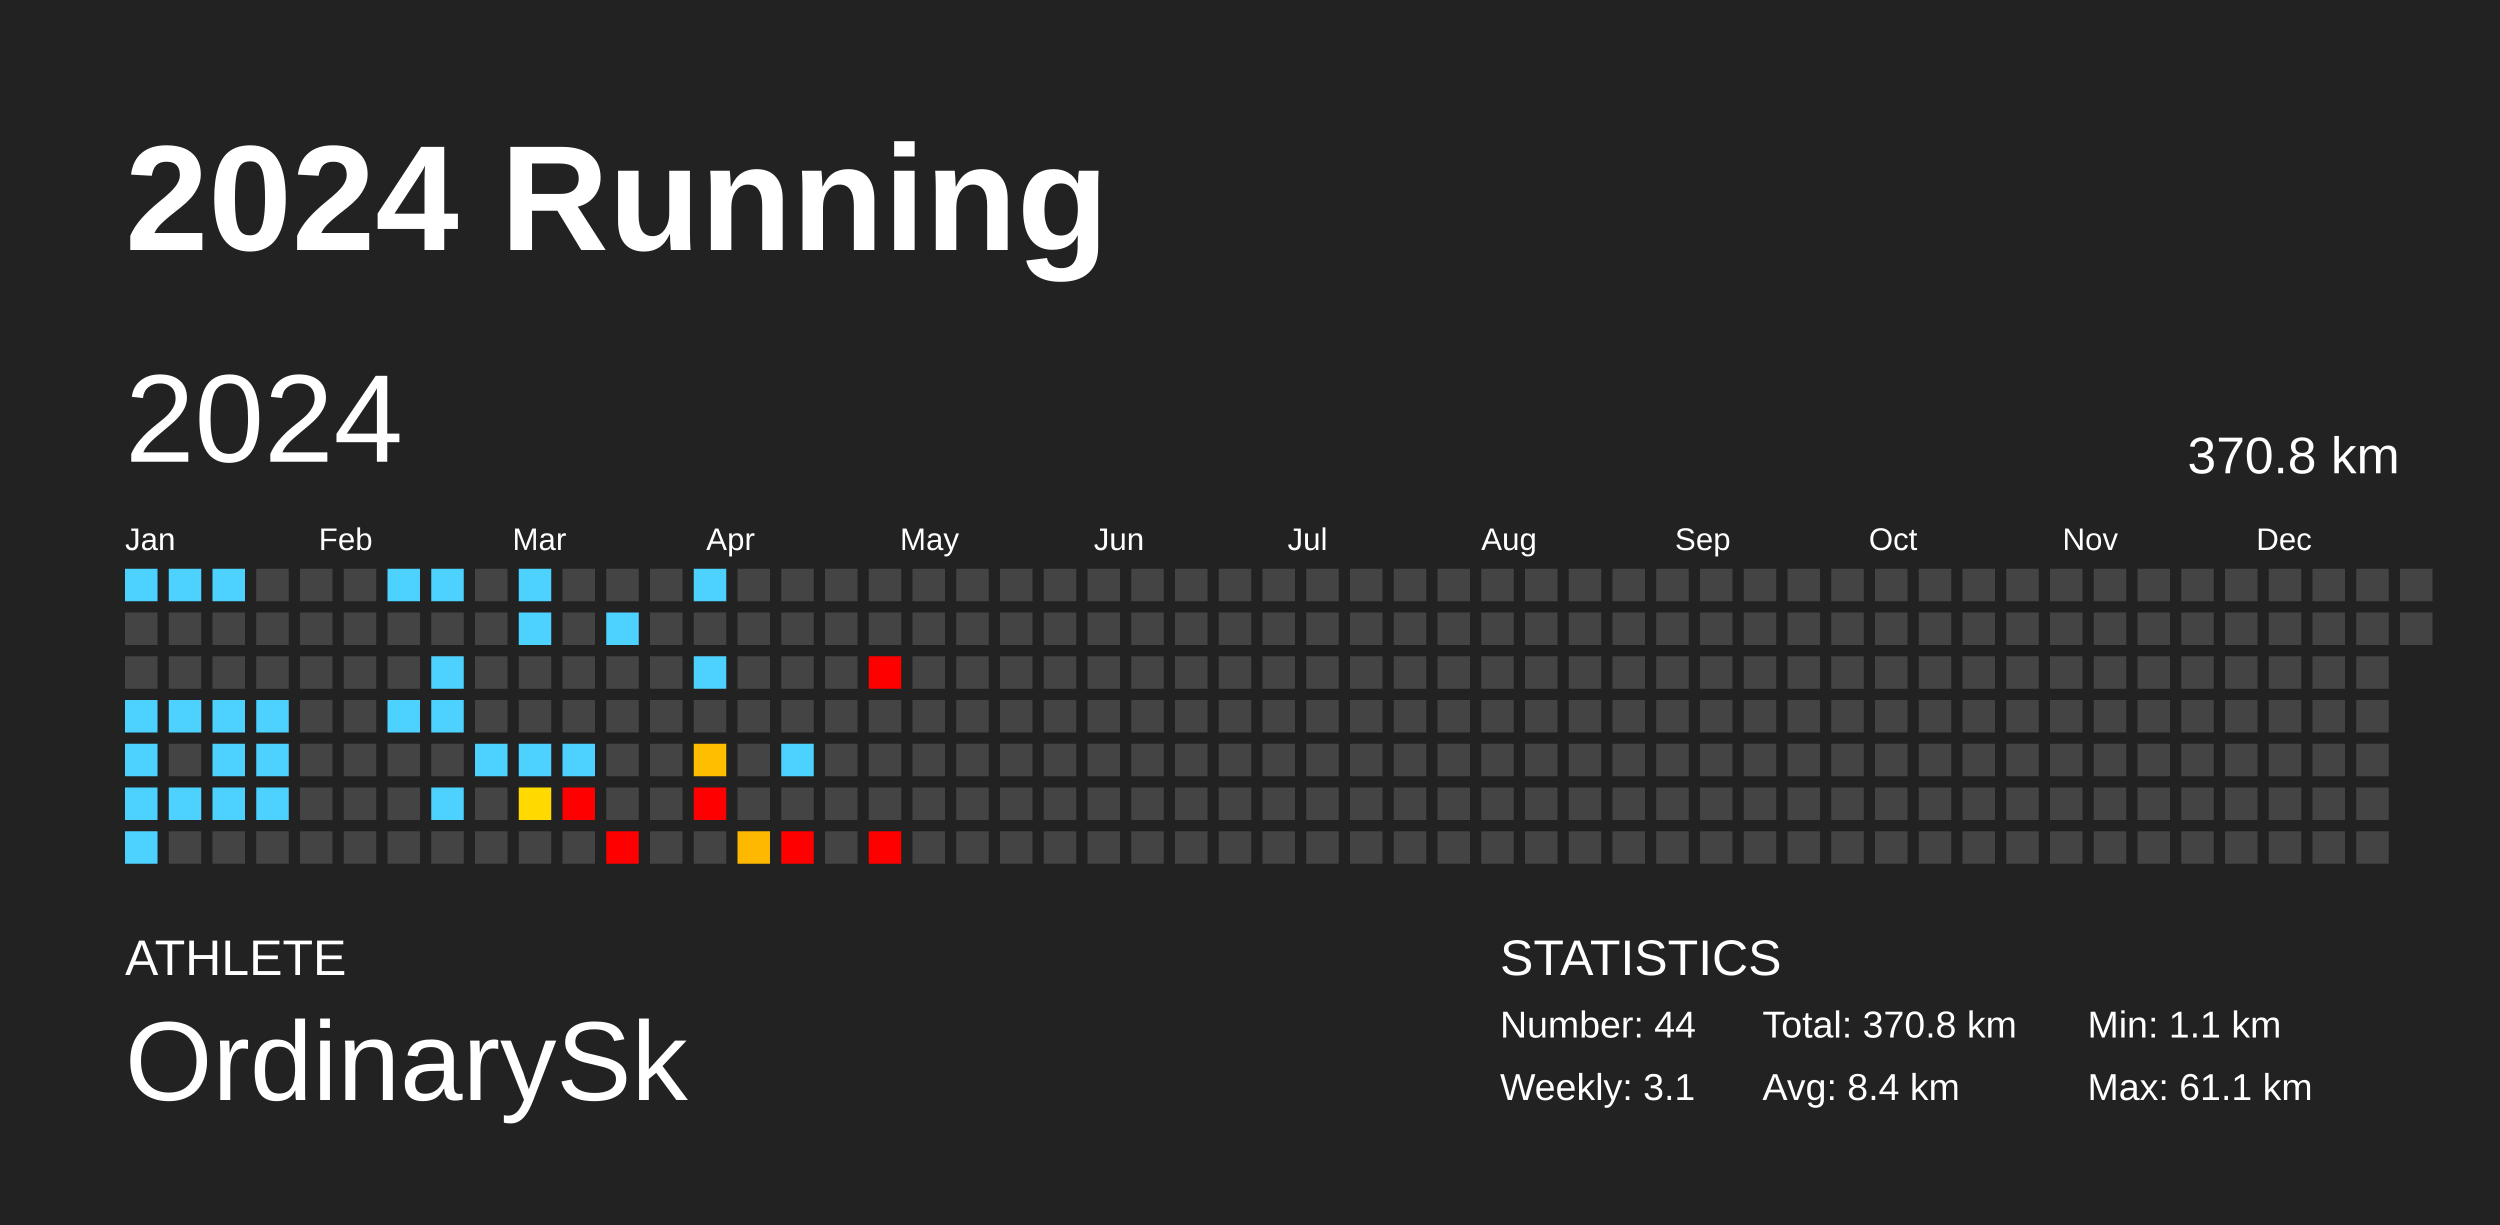
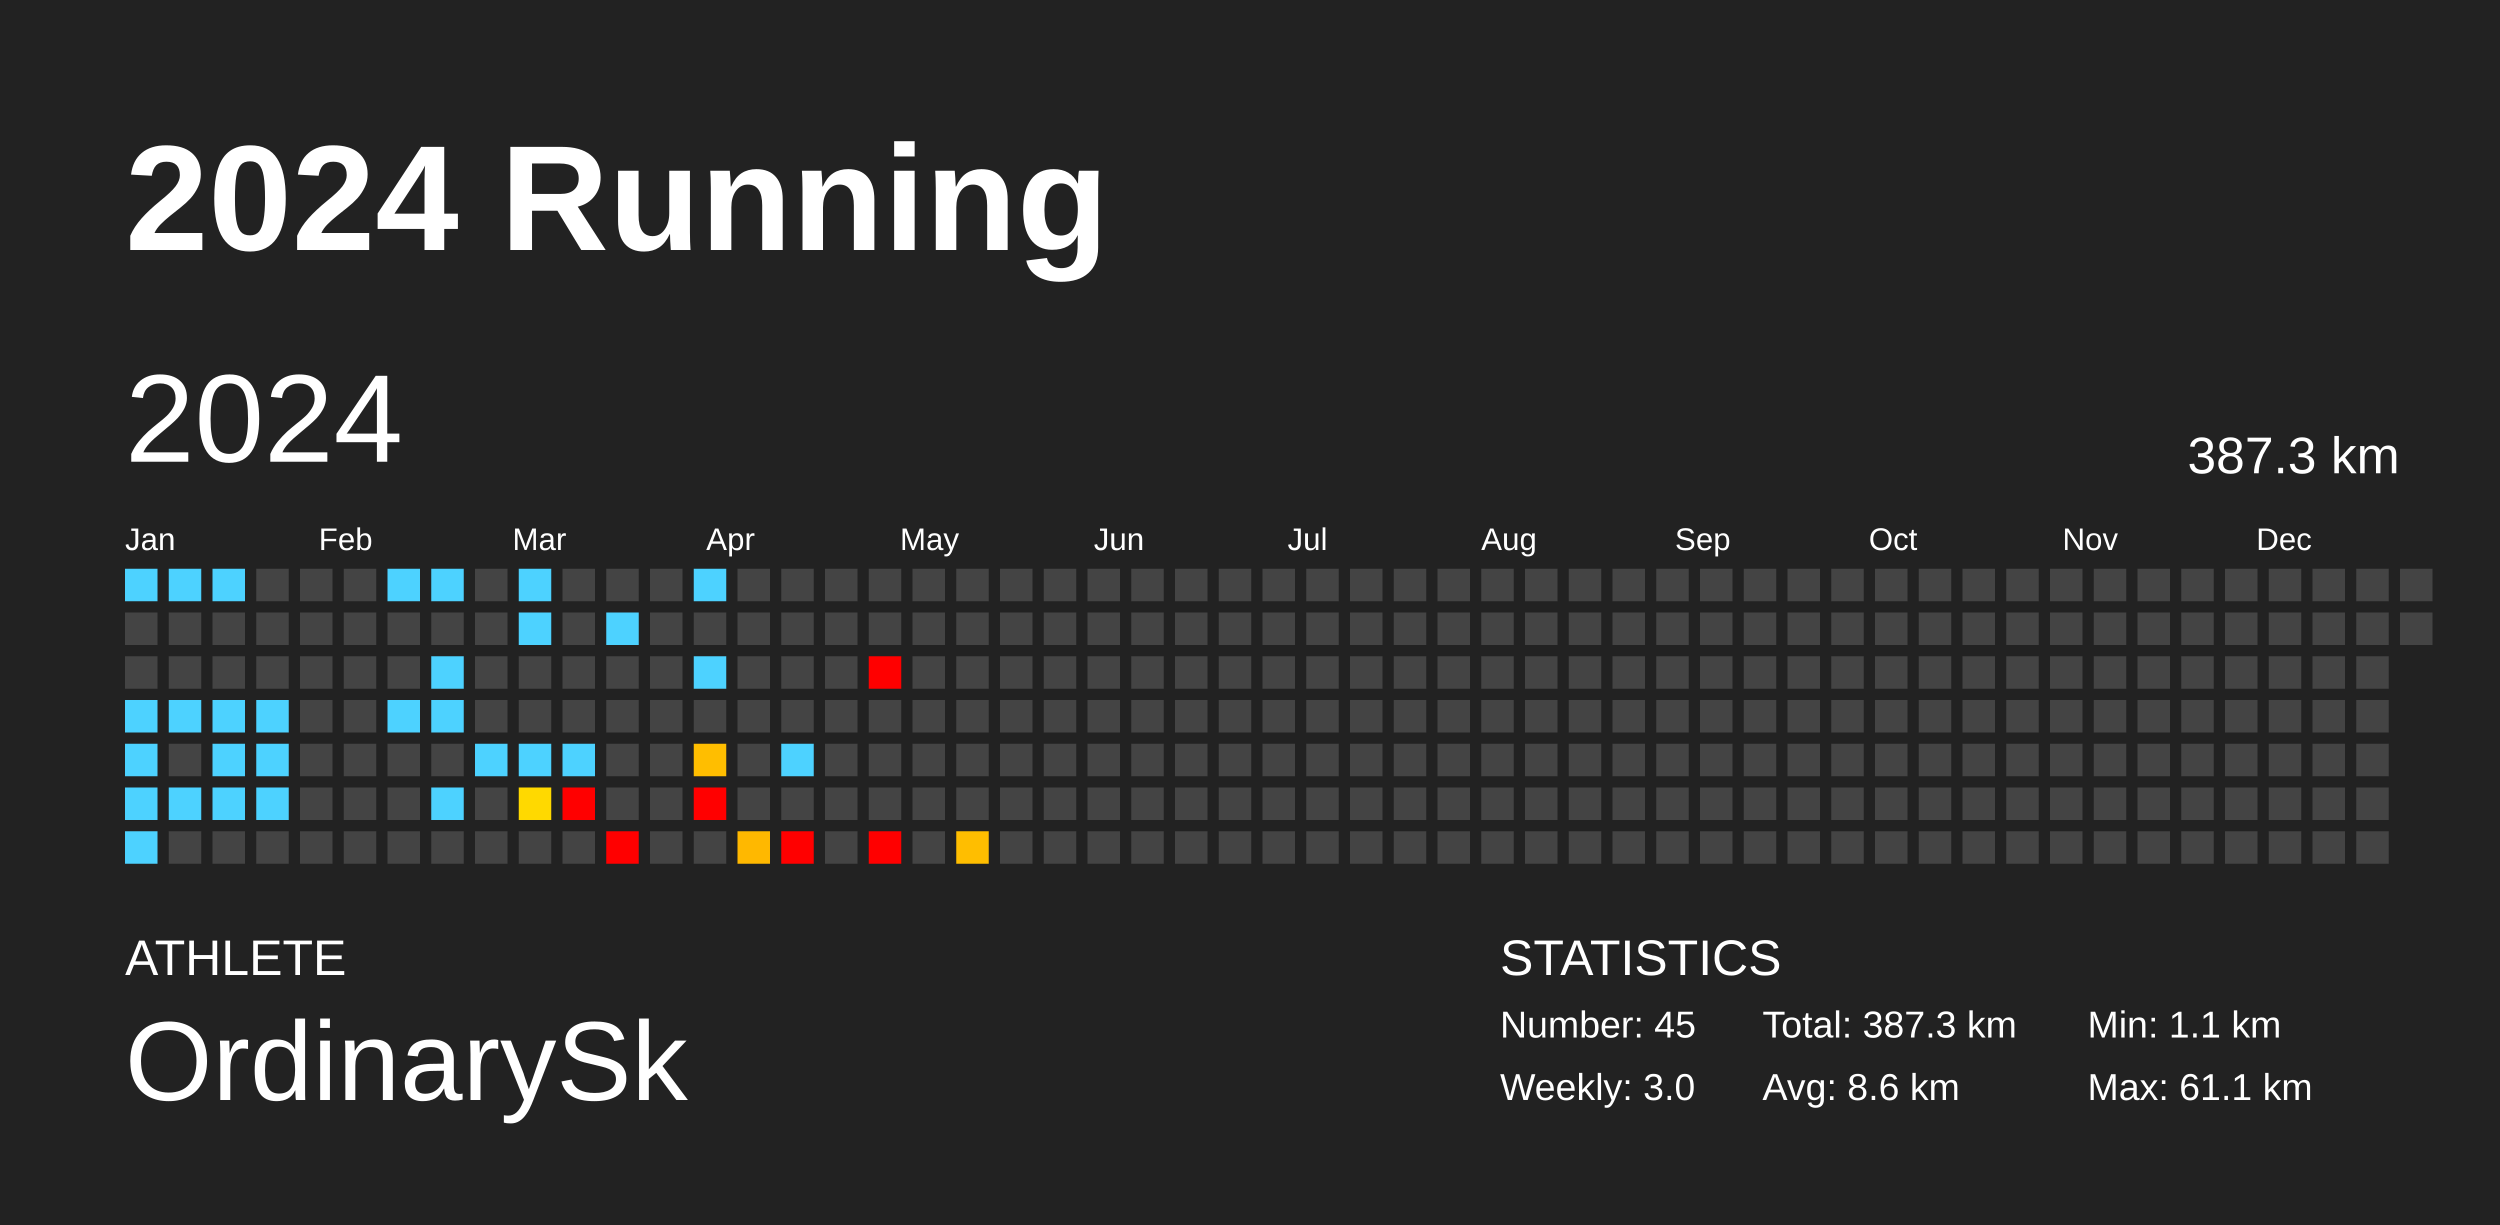
<svg xmlns="http://www.w3.org/2000/svg" baseProfile="full" height="98mm" version="1.1" viewBox="0,0,200,98" width="200mm">
  <defs />
  <rect fill="#222222" height="98" width="200" x="0" y="0" />
  <text fill="#FFFFFF" style="font-size:12px; font-family:Arial; font-weight:bold;" x="10" y="20">2024 Running</text>
  <text fill="#FFFFFF" style="font-size:4px; font-family:Arial" x="10" y="78">ATHLETE</text>
  <text fill="#FFFFFF" style="font-size:9px; font-family:Arial" x="10" y="88">OrdinarySk</text>
  <text fill="#FFFFFF" style="font-size:4px; font-family:Arial" x="120" y="78">STATISTICS</text>
-   <text fill="#FFFFFF" style="font-size:3px; font-family:Arial" x="120" y="83">Number: 44</text>
-   <text fill="#FFFFFF" style="font-size:3px; font-family:Arial" x="120" y="88">Weekly: 3.1</text>
-   <text fill="#FFFFFF" style="font-size:3px; font-family:Arial" x="141" y="83">Total: 370.8 km</text>
-   <text fill="#FFFFFF" style="font-size:3px; font-family:Arial" x="141" y="88">Avg: 8.4 km</text>
+   <text fill="#FFFFFF" style="font-size:3px; font-family:Arial" x="120" y="83">Number: 45</text>
+   <text fill="#FFFFFF" style="font-size:3px; font-family:Arial" x="120" y="88">Weekly: 3.0</text>
+   <text fill="#FFFFFF" style="font-size:3px; font-family:Arial" x="141" y="83">Total: 387.3 km</text>
+   <text fill="#FFFFFF" style="font-size:3px; font-family:Arial" x="141" y="88">Avg: 8.6 km</text>
  <text fill="#FFFFFF" style="font-size:3px; font-family:Arial" x="167" y="83">Min: 1.1 km</text>
  <text fill="#FFFFFF" style="font-size:3px; font-family:Arial" x="167" y="88">Max: 61.1 km</text>
  <text dominant-baseline="hanging" fill="#FFFFFF" style="font-size:10.0px; font-family:Arial;" x="10" y="30">2024</text>
-   <text dominant-baseline="hanging" fill="#FFFFFF" style="font-size:4.125px; font-family:Arial;" x="175" y="35">370.8 km</text>
+   <text dominant-baseline="hanging" fill="#FFFFFF" style="font-size:4.125px; font-family:Arial;" x="175" y="35">387.3 km</text>
  <text fill="#FFFFFF" style="font-size:2.5px; font-family:Arial" x="10.0" y="44">Jan</text>
  <text fill="#FFFFFF" style="font-size:2.5px; font-family:Arial" x="25.5" y="44">Feb</text>
  <text fill="#FFFFFF" style="font-size:2.5px; font-family:Arial" x="41.0" y="44">Mar</text>
  <text fill="#FFFFFF" style="font-size:2.5px; font-family:Arial" x="56.5" y="44">Apr</text>
  <text fill="#FFFFFF" style="font-size:2.5px; font-family:Arial" x="72.0" y="44">May</text>
  <text fill="#FFFFFF" style="font-size:2.5px; font-family:Arial" x="87.5" y="44">Jun</text>
  <text fill="#FFFFFF" style="font-size:2.5px; font-family:Arial" x="103.0" y="44">Jul</text>
  <text fill="#FFFFFF" style="font-size:2.5px; font-family:Arial" x="118.5" y="44">Aug</text>
  <text fill="#FFFFFF" style="font-size:2.5px; font-family:Arial" x="134.0" y="44">Sep</text>
  <text fill="#FFFFFF" style="font-size:2.5px; font-family:Arial" x="149.5" y="44">Oct</text>
  <text fill="#FFFFFF" style="font-size:2.5px; font-family:Arial" x="165.0" y="44">Nov</text>
  <text fill="#FFFFFF" style="font-size:2.5px; font-family:Arial" x="180.5" y="44">Dec</text>
  <rect fill="#4dd2ff" height="2.6" width="2.6" x="10.0" y="45.5" />
  <rect fill="#444444" height="2.6" width="2.6" x="10.0" y="49.0" />
  <rect fill="#444444" height="2.6" width="2.6" x="10.0" y="52.5" />
  <rect fill="#4dd2ff" height="2.6" width="2.6" x="10.0" y="56.0" />
  <rect fill="#4dd2ff" height="2.6" width="2.6" x="10.0" y="59.5" />
  <rect fill="#4dd2ff" height="2.6" width="2.6" x="10.0" y="63.0" />
  <rect fill="#4dd2ff" height="2.6" width="2.6" x="10.0" y="66.5" />
  <rect fill="#4dd2ff" height="2.6" width="2.6" x="13.5" y="45.5" />
  <rect fill="#444444" height="2.6" width="2.6" x="13.5" y="49.0" />
  <rect fill="#444444" height="2.6" width="2.6" x="13.5" y="52.5" />
  <rect fill="#4dd2ff" height="2.6" width="2.6" x="13.5" y="56.0" />
  <rect fill="#444444" height="2.6" width="2.6" x="13.5" y="59.5" />
  <rect fill="#4dd2ff" height="2.6" width="2.6" x="13.5" y="63.0" />
  <rect fill="#444444" height="2.6" width="2.6" x="13.5" y="66.5" />
  <rect fill="#4dd2ff" height="2.6" width="2.6" x="17.0" y="45.5" />
  <rect fill="#444444" height="2.6" width="2.6" x="17.0" y="49.0" />
  <rect fill="#444444" height="2.6" width="2.6" x="17.0" y="52.5" />
  <rect fill="#4dd2ff" height="2.6" width="2.6" x="17.0" y="56.0" />
  <rect fill="#4dd2ff" height="2.6" width="2.6" x="17.0" y="59.5" />
  <rect fill="#4dd2ff" height="2.6" width="2.6" x="17.0" y="63.0" />
  <rect fill="#444444" height="2.6" width="2.6" x="17.0" y="66.5" />
  <rect fill="#444444" height="2.6" width="2.6" x="20.5" y="45.5" />
  <rect fill="#444444" height="2.6" width="2.6" x="20.5" y="49.0" />
  <rect fill="#444444" height="2.6" width="2.6" x="20.5" y="52.5" />
  <rect fill="#4dd2ff" height="2.6" width="2.6" x="20.5" y="56.0" />
  <rect fill="#4dd2ff" height="2.6" width="2.6" x="20.5" y="59.5" />
  <rect fill="#4dd2ff" height="2.6" width="2.6" x="20.5" y="63.0" />
  <rect fill="#444444" height="2.6" width="2.6" x="20.5" y="66.5" />
  <rect fill="#444444" height="2.6" width="2.6" x="24.0" y="45.5" />
  <rect fill="#444444" height="2.6" width="2.6" x="24.0" y="49.0" />
  <rect fill="#444444" height="2.6" width="2.6" x="24.0" y="52.5" />
  <rect fill="#444444" height="2.6" width="2.6" x="24.0" y="56.0" />
  <rect fill="#444444" height="2.6" width="2.6" x="24.0" y="59.5" />
  <rect fill="#444444" height="2.6" width="2.6" x="24.0" y="63.0" />
  <rect fill="#444444" height="2.6" width="2.6" x="24.0" y="66.5" />
  <rect fill="#444444" height="2.6" width="2.6" x="27.5" y="45.5" />
  <rect fill="#444444" height="2.6" width="2.6" x="27.5" y="49.0" />
  <rect fill="#444444" height="2.6" width="2.6" x="27.5" y="52.5" />
  <rect fill="#444444" height="2.6" width="2.6" x="27.5" y="56.0" />
  <rect fill="#444444" height="2.6" width="2.6" x="27.5" y="59.5" />
  <rect fill="#444444" height="2.6" width="2.6" x="27.5" y="63.0" />
  <rect fill="#444444" height="2.6" width="2.6" x="27.5" y="66.5" />
  <rect fill="#4dd2ff" height="2.6" width="2.6" x="31.0" y="45.5" />
  <rect fill="#444444" height="2.6" width="2.6" x="31.0" y="49.0" />
  <rect fill="#444444" height="2.6" width="2.6" x="31.0" y="52.5" />
  <rect fill="#4dd2ff" height="2.6" width="2.6" x="31.0" y="56.0" />
  <rect fill="#444444" height="2.6" width="2.6" x="31.0" y="59.5" />
  <rect fill="#444444" height="2.6" width="2.6" x="31.0" y="63.0" />
  <rect fill="#444444" height="2.6" width="2.6" x="31.0" y="66.5" />
  <rect fill="#4dd2ff" height="2.6" width="2.6" x="34.5" y="45.5" />
  <rect fill="#444444" height="2.6" width="2.6" x="34.5" y="49.0" />
  <rect fill="#4dd2ff" height="2.6" width="2.6" x="34.5" y="52.5" />
  <rect fill="#4dd2ff" height="2.6" width="2.6" x="34.5" y="56.0" />
  <rect fill="#444444" height="2.6" width="2.6" x="34.5" y="59.5" />
  <rect fill="#4dd2ff" height="2.6" width="2.6" x="34.5" y="63.0" />
  <rect fill="#444444" height="2.6" width="2.6" x="34.5" y="66.5" />
  <rect fill="#444444" height="2.6" width="2.6" x="38.0" y="45.5" />
  <rect fill="#444444" height="2.6" width="2.6" x="38.0" y="49.0" />
  <rect fill="#444444" height="2.6" width="2.6" x="38.0" y="52.5" />
  <rect fill="#444444" height="2.6" width="2.6" x="38.0" y="56.0" />
  <rect fill="#4dd2ff" height="2.6" width="2.6" x="38.0" y="59.5" />
  <rect fill="#444444" height="2.6" width="2.6" x="38.0" y="63.0" />
  <rect fill="#444444" height="2.6" width="2.6" x="38.0" y="66.5" />
  <rect fill="#4dd2ff" height="2.6" width="2.6" x="41.5" y="45.5" />
  <rect fill="#4dd2ff" height="2.6" width="2.6" x="41.5" y="49.0" />
  <rect fill="#444444" height="2.6" width="2.6" x="41.5" y="52.5" />
  <rect fill="#444444" height="2.6" width="2.6" x="41.5" y="56.0" />
  <rect fill="#4dd2ff" height="2.6" width="2.6" x="41.5" y="59.5" />
  <rect fill="#ffd900" height="2.6" width="2.6" x="41.5" y="63.0" />
  <rect fill="#444444" height="2.6" width="2.6" x="41.5" y="66.5" />
  <rect fill="#444444" height="2.6" width="2.6" x="45.0" y="45.5" />
  <rect fill="#444444" height="2.6" width="2.6" x="45.0" y="49.0" />
  <rect fill="#444444" height="2.6" width="2.6" x="45.0" y="52.5" />
  <rect fill="#444444" height="2.6" width="2.6" x="45.0" y="56.0" />
  <rect fill="#4dd2ff" height="2.6" width="2.6" x="45.0" y="59.5" />
  <rect fill="red" height="2.6" width="2.6" x="45.0" y="63.0" />
  <rect fill="#444444" height="2.6" width="2.6" x="45.0" y="66.5" />
  <rect fill="#444444" height="2.6" width="2.6" x="48.5" y="45.5" />
  <rect fill="#4dd2ff" height="2.6" width="2.6" x="48.5" y="49.0" />
  <rect fill="#444444" height="2.6" width="2.6" x="48.5" y="52.5" />
  <rect fill="#444444" height="2.6" width="2.6" x="48.5" y="56.0" />
  <rect fill="#444444" height="2.6" width="2.6" x="48.5" y="59.5" />
  <rect fill="#444444" height="2.6" width="2.6" x="48.5" y="63.0" />
  <rect fill="red" height="2.6" width="2.6" x="48.5" y="66.5" />
  <rect fill="#444444" height="2.6" width="2.6" x="52.0" y="45.5" />
  <rect fill="#444444" height="2.6" width="2.6" x="52.0" y="49.0" />
  <rect fill="#444444" height="2.6" width="2.6" x="52.0" y="52.5" />
  <rect fill="#444444" height="2.6" width="2.6" x="52.0" y="56.0" />
  <rect fill="#444444" height="2.6" width="2.6" x="52.0" y="59.5" />
  <rect fill="#444444" height="2.6" width="2.6" x="52.0" y="63.0" />
  <rect fill="#444444" height="2.6" width="2.6" x="52.0" y="66.5" />
  <rect fill="#4dd2ff" height="2.6" width="2.6" x="55.5" y="45.5" />
  <rect fill="#444444" height="2.6" width="2.6" x="55.5" y="49.0" />
  <rect fill="#4dd2ff" height="2.6" width="2.6" x="55.5" y="52.5" />
  <rect fill="#444444" height="2.6" width="2.6" x="55.5" y="56.0" />
  <rect fill="#ffbe00" height="2.6" width="2.6" x="55.5" y="59.5" />
  <rect fill="red" height="2.6" width="2.6" x="55.5" y="63.0" />
  <rect fill="#444444" height="2.6" width="2.6" x="55.5" y="66.5" />
  <rect fill="#444444" height="2.6" width="2.6" x="59.0" y="45.5" />
  <rect fill="#444444" height="2.6" width="2.6" x="59.0" y="49.0" />
  <rect fill="#444444" height="2.6" width="2.6" x="59.0" y="52.5" />
  <rect fill="#444444" height="2.6" width="2.6" x="59.0" y="56.0" />
  <rect fill="#444444" height="2.6" width="2.6" x="59.0" y="59.5" />
  <rect fill="#444444" height="2.6" width="2.6" x="59.0" y="63.0" />
  <rect fill="#ffb800" height="2.6" width="2.6" x="59.0" y="66.5" />
  <rect fill="#444444" height="2.6" width="2.6" x="62.5" y="45.5" />
  <rect fill="#444444" height="2.6" width="2.6" x="62.5" y="49.0" />
  <rect fill="#444444" height="2.6" width="2.6" x="62.5" y="52.5" />
  <rect fill="#444444" height="2.6" width="2.6" x="62.5" y="56.0" />
  <rect fill="#4dd2ff" height="2.6" width="2.6" x="62.5" y="59.5" />
  <rect fill="#444444" height="2.6" width="2.6" x="62.5" y="63.0" />
  <rect fill="red" height="2.6" width="2.6" x="62.5" y="66.5" />
  <rect fill="#444444" height="2.6" width="2.6" x="66.0" y="45.5" />
  <rect fill="#444444" height="2.6" width="2.6" x="66.0" y="49.0" />
  <rect fill="#444444" height="2.6" width="2.6" x="66.0" y="52.5" />
  <rect fill="#444444" height="2.6" width="2.6" x="66.0" y="56.0" />
  <rect fill="#444444" height="2.6" width="2.6" x="66.0" y="59.5" />
  <rect fill="#444444" height="2.6" width="2.6" x="66.0" y="63.0" />
  <rect fill="#444444" height="2.6" width="2.6" x="66.0" y="66.5" />
  <rect fill="#444444" height="2.6" width="2.6" x="69.5" y="45.5" />
  <rect fill="#444444" height="2.6" width="2.6" x="69.5" y="49.0" />
  <rect fill="red" height="2.6" width="2.6" x="69.5" y="52.5" />
  <rect fill="#444444" height="2.6" width="2.6" x="69.5" y="56.0" />
  <rect fill="#444444" height="2.6" width="2.6" x="69.5" y="59.5" />
  <rect fill="#444444" height="2.6" width="2.6" x="69.5" y="63.0" />
  <rect fill="red" height="2.6" width="2.6" x="69.5" y="66.5" />
  <rect fill="#444444" height="2.6" width="2.6" x="73.0" y="45.5" />
  <rect fill="#444444" height="2.6" width="2.6" x="73.0" y="49.0" />
  <rect fill="#444444" height="2.6" width="2.6" x="73.0" y="52.5" />
  <rect fill="#444444" height="2.6" width="2.6" x="73.0" y="56.0" />
  <rect fill="#444444" height="2.6" width="2.6" x="73.0" y="59.5" />
  <rect fill="#444444" height="2.6" width="2.6" x="73.0" y="63.0" />
  <rect fill="#444444" height="2.6" width="2.6" x="73.0" y="66.5" />
  <rect fill="#444444" height="2.6" width="2.6" x="76.5" y="45.5" />
  <rect fill="#444444" height="2.6" width="2.6" x="76.5" y="49.0" />
  <rect fill="#444444" height="2.6" width="2.6" x="76.5" y="52.5" />
  <rect fill="#444444" height="2.6" width="2.6" x="76.5" y="56.0" />
  <rect fill="#444444" height="2.6" width="2.6" x="76.5" y="59.5" />
  <rect fill="#444444" height="2.6" width="2.6" x="76.5" y="63.0" />
-   <rect fill="#444444" height="2.6" width="2.6" x="76.5" y="66.5" />
+   <rect fill="#ffbe00" height="2.6" width="2.6" x="76.5" y="66.5" />
  <rect fill="#444444" height="2.6" width="2.6" x="80.0" y="45.5" />
  <rect fill="#444444" height="2.6" width="2.6" x="80.0" y="49.0" />
  <rect fill="#444444" height="2.6" width="2.6" x="80.0" y="52.5" />
  <rect fill="#444444" height="2.6" width="2.6" x="80.0" y="56.0" />
  <rect fill="#444444" height="2.6" width="2.6" x="80.0" y="59.5" />
  <rect fill="#444444" height="2.6" width="2.6" x="80.0" y="63.0" />
  <rect fill="#444444" height="2.6" width="2.6" x="80.0" y="66.5" />
  <rect fill="#444444" height="2.6" width="2.6" x="83.5" y="45.5" />
  <rect fill="#444444" height="2.6" width="2.6" x="83.5" y="49.0" />
  <rect fill="#444444" height="2.6" width="2.6" x="83.5" y="52.5" />
  <rect fill="#444444" height="2.6" width="2.6" x="83.5" y="56.0" />
  <rect fill="#444444" height="2.6" width="2.6" x="83.5" y="59.5" />
  <rect fill="#444444" height="2.6" width="2.6" x="83.5" y="63.0" />
  <rect fill="#444444" height="2.6" width="2.6" x="83.5" y="66.5" />
  <rect fill="#444444" height="2.6" width="2.6" x="87.0" y="45.5" />
  <rect fill="#444444" height="2.6" width="2.6" x="87.0" y="49.0" />
  <rect fill="#444444" height="2.6" width="2.6" x="87.0" y="52.5" />
  <rect fill="#444444" height="2.6" width="2.6" x="87.0" y="56.0" />
  <rect fill="#444444" height="2.6" width="2.6" x="87.0" y="59.5" />
  <rect fill="#444444" height="2.6" width="2.6" x="87.0" y="63.0" />
  <rect fill="#444444" height="2.6" width="2.6" x="87.0" y="66.5" />
  <rect fill="#444444" height="2.6" width="2.6" x="90.5" y="45.5" />
  <rect fill="#444444" height="2.6" width="2.6" x="90.5" y="49.0" />
  <rect fill="#444444" height="2.6" width="2.6" x="90.5" y="52.5" />
  <rect fill="#444444" height="2.6" width="2.6" x="90.5" y="56.0" />
  <rect fill="#444444" height="2.6" width="2.6" x="90.5" y="59.5" />
  <rect fill="#444444" height="2.6" width="2.6" x="90.5" y="63.0" />
  <rect fill="#444444" height="2.6" width="2.6" x="90.5" y="66.5" />
  <rect fill="#444444" height="2.6" width="2.6" x="94.0" y="45.5" />
  <rect fill="#444444" height="2.6" width="2.6" x="94.0" y="49.0" />
  <rect fill="#444444" height="2.6" width="2.6" x="94.0" y="52.5" />
  <rect fill="#444444" height="2.6" width="2.6" x="94.0" y="56.0" />
  <rect fill="#444444" height="2.6" width="2.6" x="94.0" y="59.5" />
  <rect fill="#444444" height="2.6" width="2.6" x="94.0" y="63.0" />
  <rect fill="#444444" height="2.6" width="2.6" x="94.0" y="66.5" />
  <rect fill="#444444" height="2.6" width="2.6" x="97.5" y="45.5" />
  <rect fill="#444444" height="2.6" width="2.6" x="97.5" y="49.0" />
  <rect fill="#444444" height="2.6" width="2.6" x="97.5" y="52.5" />
  <rect fill="#444444" height="2.6" width="2.6" x="97.5" y="56.0" />
  <rect fill="#444444" height="2.6" width="2.6" x="97.5" y="59.5" />
  <rect fill="#444444" height="2.6" width="2.6" x="97.5" y="63.0" />
  <rect fill="#444444" height="2.6" width="2.6" x="97.5" y="66.5" />
  <rect fill="#444444" height="2.6" width="2.6" x="101.0" y="45.5" />
  <rect fill="#444444" height="2.6" width="2.6" x="101.0" y="49.0" />
  <rect fill="#444444" height="2.6" width="2.6" x="101.0" y="52.5" />
  <rect fill="#444444" height="2.6" width="2.6" x="101.0" y="56.0" />
  <rect fill="#444444" height="2.6" width="2.6" x="101.0" y="59.5" />
  <rect fill="#444444" height="2.6" width="2.6" x="101.0" y="63.0" />
  <rect fill="#444444" height="2.6" width="2.6" x="101.0" y="66.5" />
  <rect fill="#444444" height="2.6" width="2.6" x="104.5" y="45.5" />
  <rect fill="#444444" height="2.6" width="2.6" x="104.5" y="49.0" />
  <rect fill="#444444" height="2.6" width="2.6" x="104.5" y="52.5" />
  <rect fill="#444444" height="2.6" width="2.6" x="104.5" y="56.0" />
  <rect fill="#444444" height="2.6" width="2.6" x="104.5" y="59.5" />
  <rect fill="#444444" height="2.6" width="2.6" x="104.5" y="63.0" />
  <rect fill="#444444" height="2.6" width="2.6" x="104.5" y="66.5" />
  <rect fill="#444444" height="2.6" width="2.6" x="108.0" y="45.5" />
  <rect fill="#444444" height="2.6" width="2.6" x="108.0" y="49.0" />
  <rect fill="#444444" height="2.6" width="2.6" x="108.0" y="52.5" />
  <rect fill="#444444" height="2.6" width="2.6" x="108.0" y="56.0" />
  <rect fill="#444444" height="2.6" width="2.6" x="108.0" y="59.5" />
  <rect fill="#444444" height="2.6" width="2.6" x="108.0" y="63.0" />
  <rect fill="#444444" height="2.6" width="2.6" x="108.0" y="66.5" />
  <rect fill="#444444" height="2.6" width="2.6" x="111.5" y="45.5" />
  <rect fill="#444444" height="2.6" width="2.6" x="111.5" y="49.0" />
  <rect fill="#444444" height="2.6" width="2.6" x="111.5" y="52.5" />
  <rect fill="#444444" height="2.6" width="2.6" x="111.5" y="56.0" />
  <rect fill="#444444" height="2.6" width="2.6" x="111.5" y="59.5" />
  <rect fill="#444444" height="2.6" width="2.6" x="111.5" y="63.0" />
  <rect fill="#444444" height="2.6" width="2.6" x="111.5" y="66.5" />
  <rect fill="#444444" height="2.6" width="2.6" x="115.0" y="45.5" />
  <rect fill="#444444" height="2.6" width="2.6" x="115.0" y="49.0" />
  <rect fill="#444444" height="2.6" width="2.6" x="115.0" y="52.5" />
  <rect fill="#444444" height="2.6" width="2.6" x="115.0" y="56.0" />
  <rect fill="#444444" height="2.6" width="2.6" x="115.0" y="59.5" />
  <rect fill="#444444" height="2.6" width="2.6" x="115.0" y="63.0" />
  <rect fill="#444444" height="2.6" width="2.6" x="115.0" y="66.5" />
  <rect fill="#444444" height="2.6" width="2.6" x="118.5" y="45.5" />
  <rect fill="#444444" height="2.6" width="2.6" x="118.5" y="49.0" />
  <rect fill="#444444" height="2.6" width="2.6" x="118.5" y="52.5" />
  <rect fill="#444444" height="2.6" width="2.6" x="118.5" y="56.0" />
  <rect fill="#444444" height="2.6" width="2.6" x="118.5" y="59.5" />
  <rect fill="#444444" height="2.6" width="2.6" x="118.5" y="63.0" />
  <rect fill="#444444" height="2.6" width="2.6" x="118.5" y="66.5" />
  <rect fill="#444444" height="2.6" width="2.6" x="122.0" y="45.5" />
  <rect fill="#444444" height="2.6" width="2.6" x="122.0" y="49.0" />
  <rect fill="#444444" height="2.6" width="2.6" x="122.0" y="52.5" />
  <rect fill="#444444" height="2.6" width="2.6" x="122.0" y="56.0" />
  <rect fill="#444444" height="2.6" width="2.6" x="122.0" y="59.5" />
  <rect fill="#444444" height="2.6" width="2.6" x="122.0" y="63.0" />
  <rect fill="#444444" height="2.6" width="2.6" x="122.0" y="66.5" />
  <rect fill="#444444" height="2.6" width="2.6" x="125.5" y="45.5" />
  <rect fill="#444444" height="2.6" width="2.6" x="125.5" y="49.0" />
  <rect fill="#444444" height="2.6" width="2.6" x="125.5" y="52.5" />
  <rect fill="#444444" height="2.6" width="2.6" x="125.5" y="56.0" />
  <rect fill="#444444" height="2.6" width="2.6" x="125.5" y="59.5" />
  <rect fill="#444444" height="2.6" width="2.6" x="125.5" y="63.0" />
  <rect fill="#444444" height="2.6" width="2.6" x="125.5" y="66.5" />
  <rect fill="#444444" height="2.6" width="2.6" x="129.0" y="45.5" />
  <rect fill="#444444" height="2.6" width="2.6" x="129.0" y="49.0" />
  <rect fill="#444444" height="2.6" width="2.6" x="129.0" y="52.5" />
  <rect fill="#444444" height="2.6" width="2.6" x="129.0" y="56.0" />
  <rect fill="#444444" height="2.6" width="2.6" x="129.0" y="59.5" />
  <rect fill="#444444" height="2.6" width="2.6" x="129.0" y="63.0" />
  <rect fill="#444444" height="2.6" width="2.6" x="129.0" y="66.5" />
  <rect fill="#444444" height="2.6" width="2.6" x="132.5" y="45.5" />
  <rect fill="#444444" height="2.6" width="2.6" x="132.5" y="49.0" />
  <rect fill="#444444" height="2.6" width="2.6" x="132.5" y="52.5" />
  <rect fill="#444444" height="2.6" width="2.6" x="132.5" y="56.0" />
  <rect fill="#444444" height="2.6" width="2.6" x="132.5" y="59.5" />
  <rect fill="#444444" height="2.6" width="2.6" x="132.5" y="63.0" />
  <rect fill="#444444" height="2.6" width="2.6" x="132.5" y="66.5" />
  <rect fill="#444444" height="2.6" width="2.6" x="136.0" y="45.5" />
  <rect fill="#444444" height="2.6" width="2.6" x="136.0" y="49.0" />
  <rect fill="#444444" height="2.6" width="2.6" x="136.0" y="52.5" />
  <rect fill="#444444" height="2.6" width="2.6" x="136.0" y="56.0" />
  <rect fill="#444444" height="2.6" width="2.6" x="136.0" y="59.5" />
  <rect fill="#444444" height="2.6" width="2.6" x="136.0" y="63.0" />
  <rect fill="#444444" height="2.6" width="2.6" x="136.0" y="66.5" />
  <rect fill="#444444" height="2.6" width="2.6" x="139.5" y="45.5" />
  <rect fill="#444444" height="2.6" width="2.6" x="139.5" y="49.0" />
  <rect fill="#444444" height="2.6" width="2.6" x="139.5" y="52.5" />
  <rect fill="#444444" height="2.6" width="2.6" x="139.5" y="56.0" />
  <rect fill="#444444" height="2.6" width="2.6" x="139.5" y="59.5" />
  <rect fill="#444444" height="2.6" width="2.6" x="139.5" y="63.0" />
  <rect fill="#444444" height="2.6" width="2.6" x="139.5" y="66.5" />
  <rect fill="#444444" height="2.6" width="2.6" x="143.0" y="45.5" />
  <rect fill="#444444" height="2.6" width="2.6" x="143.0" y="49.0" />
  <rect fill="#444444" height="2.6" width="2.6" x="143.0" y="52.5" />
  <rect fill="#444444" height="2.6" width="2.6" x="143.0" y="56.0" />
  <rect fill="#444444" height="2.6" width="2.6" x="143.0" y="59.5" />
  <rect fill="#444444" height="2.6" width="2.6" x="143.0" y="63.0" />
  <rect fill="#444444" height="2.6" width="2.6" x="143.0" y="66.5" />
  <rect fill="#444444" height="2.6" width="2.6" x="146.5" y="45.5" />
  <rect fill="#444444" height="2.6" width="2.6" x="146.5" y="49.0" />
  <rect fill="#444444" height="2.6" width="2.6" x="146.5" y="52.5" />
  <rect fill="#444444" height="2.6" width="2.6" x="146.5" y="56.0" />
  <rect fill="#444444" height="2.6" width="2.6" x="146.5" y="59.5" />
  <rect fill="#444444" height="2.6" width="2.6" x="146.5" y="63.0" />
  <rect fill="#444444" height="2.6" width="2.6" x="146.5" y="66.5" />
  <rect fill="#444444" height="2.6" width="2.6" x="150.0" y="45.5" />
  <rect fill="#444444" height="2.6" width="2.6" x="150.0" y="49.0" />
  <rect fill="#444444" height="2.6" width="2.6" x="150.0" y="52.5" />
  <rect fill="#444444" height="2.6" width="2.6" x="150.0" y="56.0" />
  <rect fill="#444444" height="2.6" width="2.6" x="150.0" y="59.5" />
  <rect fill="#444444" height="2.6" width="2.6" x="150.0" y="63.0" />
  <rect fill="#444444" height="2.6" width="2.6" x="150.0" y="66.5" />
  <rect fill="#444444" height="2.6" width="2.6" x="153.5" y="45.5" />
  <rect fill="#444444" height="2.6" width="2.6" x="153.5" y="49.0" />
  <rect fill="#444444" height="2.6" width="2.6" x="153.5" y="52.5" />
  <rect fill="#444444" height="2.6" width="2.6" x="153.5" y="56.0" />
  <rect fill="#444444" height="2.6" width="2.6" x="153.5" y="59.5" />
  <rect fill="#444444" height="2.6" width="2.6" x="153.5" y="63.0" />
  <rect fill="#444444" height="2.6" width="2.6" x="153.5" y="66.5" />
  <rect fill="#444444" height="2.6" width="2.6" x="157.0" y="45.5" />
  <rect fill="#444444" height="2.6" width="2.6" x="157.0" y="49.0" />
  <rect fill="#444444" height="2.6" width="2.6" x="157.0" y="52.5" />
  <rect fill="#444444" height="2.6" width="2.6" x="157.0" y="56.0" />
  <rect fill="#444444" height="2.6" width="2.6" x="157.0" y="59.5" />
  <rect fill="#444444" height="2.6" width="2.6" x="157.0" y="63.0" />
  <rect fill="#444444" height="2.6" width="2.6" x="157.0" y="66.5" />
  <rect fill="#444444" height="2.6" width="2.6" x="160.5" y="45.5" />
  <rect fill="#444444" height="2.6" width="2.6" x="160.5" y="49.0" />
  <rect fill="#444444" height="2.6" width="2.6" x="160.5" y="52.5" />
  <rect fill="#444444" height="2.6" width="2.6" x="160.5" y="56.0" />
  <rect fill="#444444" height="2.6" width="2.6" x="160.5" y="59.5" />
  <rect fill="#444444" height="2.6" width="2.6" x="160.5" y="63.0" />
  <rect fill="#444444" height="2.6" width="2.6" x="160.5" y="66.5" />
  <rect fill="#444444" height="2.6" width="2.6" x="164.0" y="45.5" />
  <rect fill="#444444" height="2.6" width="2.6" x="164.0" y="49.0" />
  <rect fill="#444444" height="2.6" width="2.6" x="164.0" y="52.5" />
  <rect fill="#444444" height="2.6" width="2.6" x="164.0" y="56.0" />
  <rect fill="#444444" height="2.6" width="2.6" x="164.0" y="59.5" />
  <rect fill="#444444" height="2.6" width="2.6" x="164.0" y="63.0" />
  <rect fill="#444444" height="2.6" width="2.6" x="164.0" y="66.5" />
  <rect fill="#444444" height="2.6" width="2.6" x="167.5" y="45.5" />
  <rect fill="#444444" height="2.6" width="2.6" x="167.5" y="49.0" />
  <rect fill="#444444" height="2.6" width="2.6" x="167.5" y="52.5" />
  <rect fill="#444444" height="2.6" width="2.6" x="167.5" y="56.0" />
  <rect fill="#444444" height="2.6" width="2.6" x="167.5" y="59.5" />
  <rect fill="#444444" height="2.6" width="2.6" x="167.5" y="63.0" />
  <rect fill="#444444" height="2.6" width="2.6" x="167.5" y="66.5" />
  <rect fill="#444444" height="2.6" width="2.6" x="171.0" y="45.5" />
  <rect fill="#444444" height="2.6" width="2.6" x="171.0" y="49.0" />
  <rect fill="#444444" height="2.6" width="2.6" x="171.0" y="52.5" />
  <rect fill="#444444" height="2.6" width="2.6" x="171.0" y="56.0" />
  <rect fill="#444444" height="2.6" width="2.6" x="171.0" y="59.5" />
  <rect fill="#444444" height="2.6" width="2.6" x="171.0" y="63.0" />
  <rect fill="#444444" height="2.6" width="2.6" x="171.0" y="66.5" />
  <rect fill="#444444" height="2.6" width="2.6" x="174.5" y="45.5" />
  <rect fill="#444444" height="2.6" width="2.6" x="174.5" y="49.0" />
  <rect fill="#444444" height="2.6" width="2.6" x="174.5" y="52.5" />
  <rect fill="#444444" height="2.6" width="2.6" x="174.5" y="56.0" />
  <rect fill="#444444" height="2.6" width="2.6" x="174.5" y="59.5" />
  <rect fill="#444444" height="2.6" width="2.6" x="174.5" y="63.0" />
  <rect fill="#444444" height="2.6" width="2.6" x="174.5" y="66.5" />
  <rect fill="#444444" height="2.6" width="2.6" x="178.0" y="45.5" />
  <rect fill="#444444" height="2.6" width="2.6" x="178.0" y="49.0" />
  <rect fill="#444444" height="2.6" width="2.6" x="178.0" y="52.5" />
  <rect fill="#444444" height="2.6" width="2.6" x="178.0" y="56.0" />
  <rect fill="#444444" height="2.6" width="2.6" x="178.0" y="59.5" />
  <rect fill="#444444" height="2.6" width="2.6" x="178.0" y="63.0" />
  <rect fill="#444444" height="2.6" width="2.6" x="178.0" y="66.5" />
  <rect fill="#444444" height="2.6" width="2.6" x="181.5" y="45.5" />
  <rect fill="#444444" height="2.6" width="2.6" x="181.5" y="49.0" />
  <rect fill="#444444" height="2.6" width="2.6" x="181.5" y="52.5" />
  <rect fill="#444444" height="2.6" width="2.6" x="181.5" y="56.0" />
  <rect fill="#444444" height="2.6" width="2.6" x="181.5" y="59.5" />
  <rect fill="#444444" height="2.6" width="2.6" x="181.5" y="63.0" />
  <rect fill="#444444" height="2.6" width="2.6" x="181.5" y="66.5" />
  <rect fill="#444444" height="2.6" width="2.6" x="185.0" y="45.5" />
  <rect fill="#444444" height="2.6" width="2.6" x="185.0" y="49.0" />
  <rect fill="#444444" height="2.6" width="2.6" x="185.0" y="52.5" />
  <rect fill="#444444" height="2.6" width="2.6" x="185.0" y="56.0" />
  <rect fill="#444444" height="2.6" width="2.6" x="185.0" y="59.5" />
  <rect fill="#444444" height="2.6" width="2.6" x="185.0" y="63.0" />
  <rect fill="#444444" height="2.6" width="2.6" x="185.0" y="66.5" />
  <rect fill="#444444" height="2.6" width="2.6" x="188.5" y="45.5" />
  <rect fill="#444444" height="2.6" width="2.6" x="188.5" y="49.0" />
  <rect fill="#444444" height="2.6" width="2.6" x="188.5" y="52.5" />
  <rect fill="#444444" height="2.6" width="2.6" x="188.5" y="56.0" />
  <rect fill="#444444" height="2.6" width="2.6" x="188.5" y="59.5" />
  <rect fill="#444444" height="2.6" width="2.6" x="188.5" y="63.0" />
  <rect fill="#444444" height="2.6" width="2.6" x="188.5" y="66.5" />
  <rect fill="#444444" height="2.6" width="2.6" x="192.0" y="45.5" />
  <rect fill="#444444" height="2.6" width="2.6" x="192.0" y="49.0" />
</svg>
